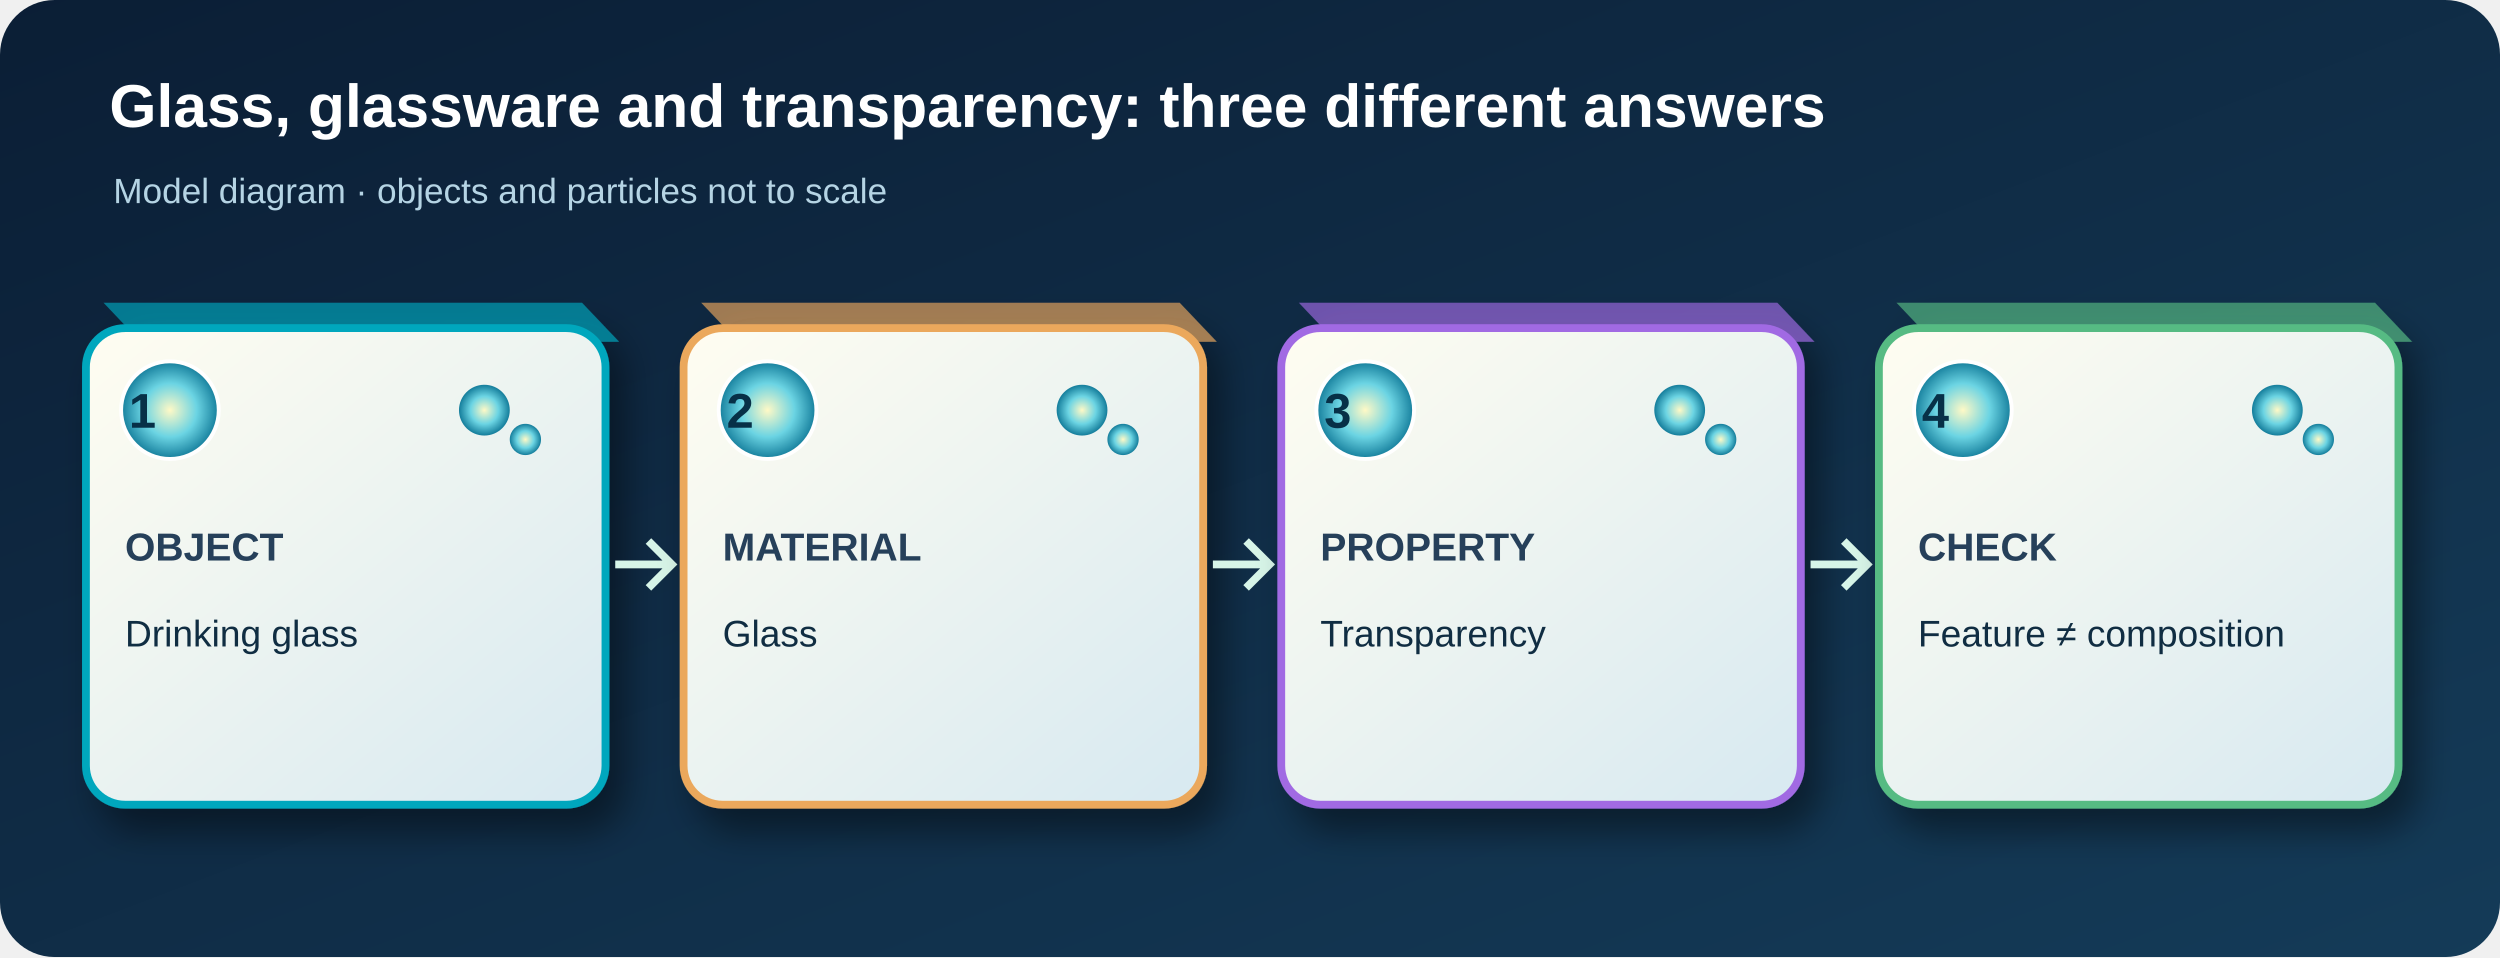
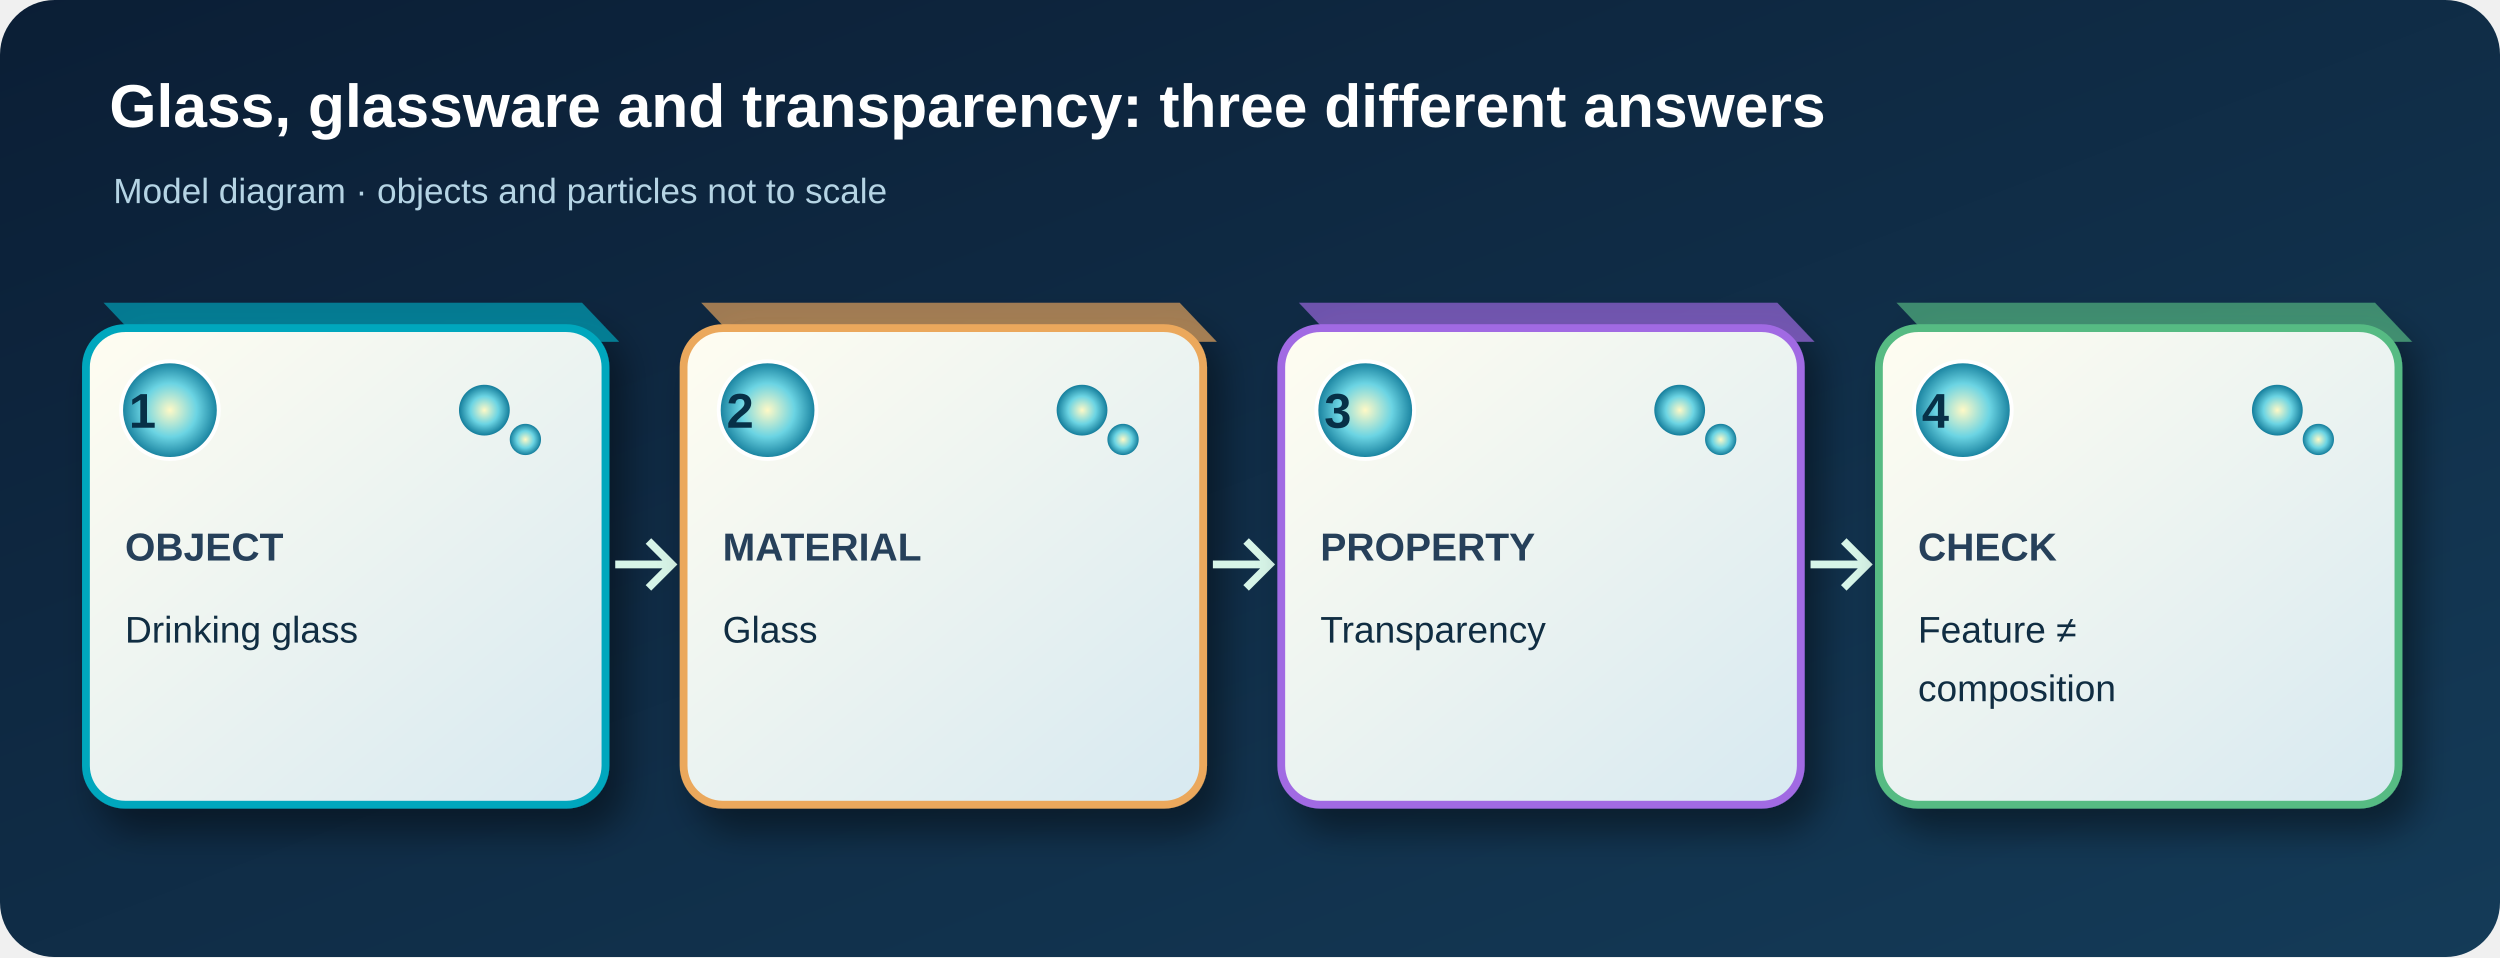
<svg xmlns="http://www.w3.org/2000/svg" viewBox="0 0 1280 490" role="img" aria-labelledby="title desc">
  <defs>
    <linearGradient id="bg" x2="1" y2="1">
      <stop stop-color="#0b1e35" />
      <stop offset="1" stop-color="#143b58" />
    </linearGradient>
    <linearGradient id="face" x2=".9" y2="1">
      <stop stop-color="#fffdf1" />
      <stop offset="1" stop-color="#d9eaf1" />
    </linearGradient>
    <radialGradient id="orb">
      <stop stop-color="#fff9c6" />
      <stop offset=".55" stop-color="#6bd4e3" />
      <stop offset="1" stop-color="#147d9b" />
    </radialGradient>
    <filter id="shadow" x="-30%" y="-30%" width="160%" height="180%">
      <feDropShadow dx="8" dy="12" stdDeviation="9" flood-opacity=".42" />
    </filter>
  </defs>
  <rect width="1280" height="490" rx="28" fill="url(#bg)" />
  <text x="56" y="65" fill="#fff" font-family="Arial,sans-serif" font-size="31" font-weight="700">Glass, glassware and transparency: three different answers</text>
  <text x="58" y="104" fill="#b5d4e4" font-family="Arial,sans-serif" font-size="18">Model diagram · objects and particles not to scale</text>
  <g filter="url(#shadow)">
    <path d="M53 155 L298 155 L317 175 L72 175 Z" fill="#00a7bd" opacity=".65" />
    <rect x="44" y="168" width="266" height="244" rx="20" fill="url(#face)" stroke="#00a7bd" stroke-width="4" />
  </g>
  <circle cx="87" cy="210" r="25" fill="url(#orb)" stroke="#fff" stroke-width="2" />
  <text x="66" y="219" fill="#073047" font-family="Arial,sans-serif" font-size="25" font-weight="700">1</text>
  <text x="64" y="287" fill="#26405a" font-family="Arial,sans-serif" font-size="20" font-weight="700">OBJECT</text>
-   <text x="64" y="331" fill="#102d42" font-family="Arial,sans-serif" font-size="19" textLength="226" lengthAdjust="spacingAndGlyphs">Drinking glass</text>
  <circle cx="248" cy="210" r="13" fill="url(#orb)" />
  <circle cx="269" cy="225" r="8" fill="url(#orb)" />
+   <text x="64" y="329" fill="#102d42" font-family="Arial,sans-serif" font-size="19">Drinking glass</text>
  <path d="M315 289 h28 m-11 -12 12 12 -12 12" stroke="#d7f5e8" stroke-width="4" fill="none" />
  <g filter="url(#shadow)">
    <path d="M359 155 L604 155 L623 175 L378 175 Z" fill="#eba85c" opacity=".65" />
    <rect x="350" y="168" width="266" height="244" rx="20" fill="url(#face)" stroke="#eba85c" stroke-width="4" />
  </g>
  <circle cx="393" cy="210" r="25" fill="url(#orb)" stroke="#fff" stroke-width="2" />
  <text x="372" y="219" fill="#073047" font-family="Arial,sans-serif" font-size="25" font-weight="700">2</text>
  <text x="370" y="287" fill="#26405a" font-family="Arial,sans-serif" font-size="20" font-weight="700">MATERIAL</text>
-   <text x="370" y="331" fill="#102d42" font-family="Arial,sans-serif" font-size="19" textLength="226" lengthAdjust="spacingAndGlyphs">Glass</text>
  <circle cx="554" cy="210" r="13" fill="url(#orb)" />
  <circle cx="575" cy="225" r="8" fill="url(#orb)" />
+   <text x="370" y="329" fill="#102d42" font-family="Arial,sans-serif" font-size="19">Glass</text>
  <path d="M621 289 h28 m-11 -12 12 12 -12 12" stroke="#d7f5e8" stroke-width="4" fill="none" />
  <g filter="url(#shadow)">
    <path d="M665 155 L910 155 L929 175 L684 175 Z" fill="#a16ae3" opacity=".65" />
    <rect x="656" y="168" width="266" height="244" rx="20" fill="url(#face)" stroke="#a16ae3" stroke-width="4" />
  </g>
  <circle cx="699" cy="210" r="25" fill="url(#orb)" stroke="#fff" stroke-width="2" />
  <text x="678" y="219" fill="#073047" font-family="Arial,sans-serif" font-size="25" font-weight="700">3</text>
  <text x="676" y="287" fill="#26405a" font-family="Arial,sans-serif" font-size="20" font-weight="700">PROPERTY</text>
-   <text x="676" y="331" fill="#102d42" font-family="Arial,sans-serif" font-size="19" textLength="226" lengthAdjust="spacingAndGlyphs">Transparency</text>
  <circle cx="860" cy="210" r="13" fill="url(#orb)" />
  <circle cx="881" cy="225" r="8" fill="url(#orb)" />
+   <text x="676" y="329" fill="#102d42" font-family="Arial,sans-serif" font-size="19">Transparency</text>
  <path d="M927 289 h28 m-11 -12 12 12 -12 12" stroke="#d7f5e8" stroke-width="4" fill="none" />
  <g filter="url(#shadow)">
    <path d="M971 155 L1216 155 L1235 175 L990 175 Z" fill="#56bb83" opacity=".65" />
    <rect x="962" y="168" width="266" height="244" rx="20" fill="url(#face)" stroke="#56bb83" stroke-width="4" />
  </g>
  <circle cx="1005" cy="210" r="25" fill="url(#orb)" stroke="#fff" stroke-width="2" />
  <text x="984" y="219" fill="#073047" font-family="Arial,sans-serif" font-size="25" font-weight="700">4</text>
  <text x="982" y="287" fill="#26405a" font-family="Arial,sans-serif" font-size="20" font-weight="700">CHECK</text>
-   <text x="982" y="331" fill="#102d42" font-family="Arial,sans-serif" font-size="19" textLength="226" lengthAdjust="spacingAndGlyphs">Feature ≠ composition</text>
  <circle cx="1166" cy="210" r="13" fill="url(#orb)" />
  <circle cx="1187" cy="225" r="8" fill="url(#orb)" />
+   <text x="982" y="329" fill="#102d42" font-family="Arial,sans-serif" font-size="19">Feature ≠</text>
+   <text x="982" y="359" fill="#102d42" font-family="Arial,sans-serif" font-size="19">composition</text>
</svg>
